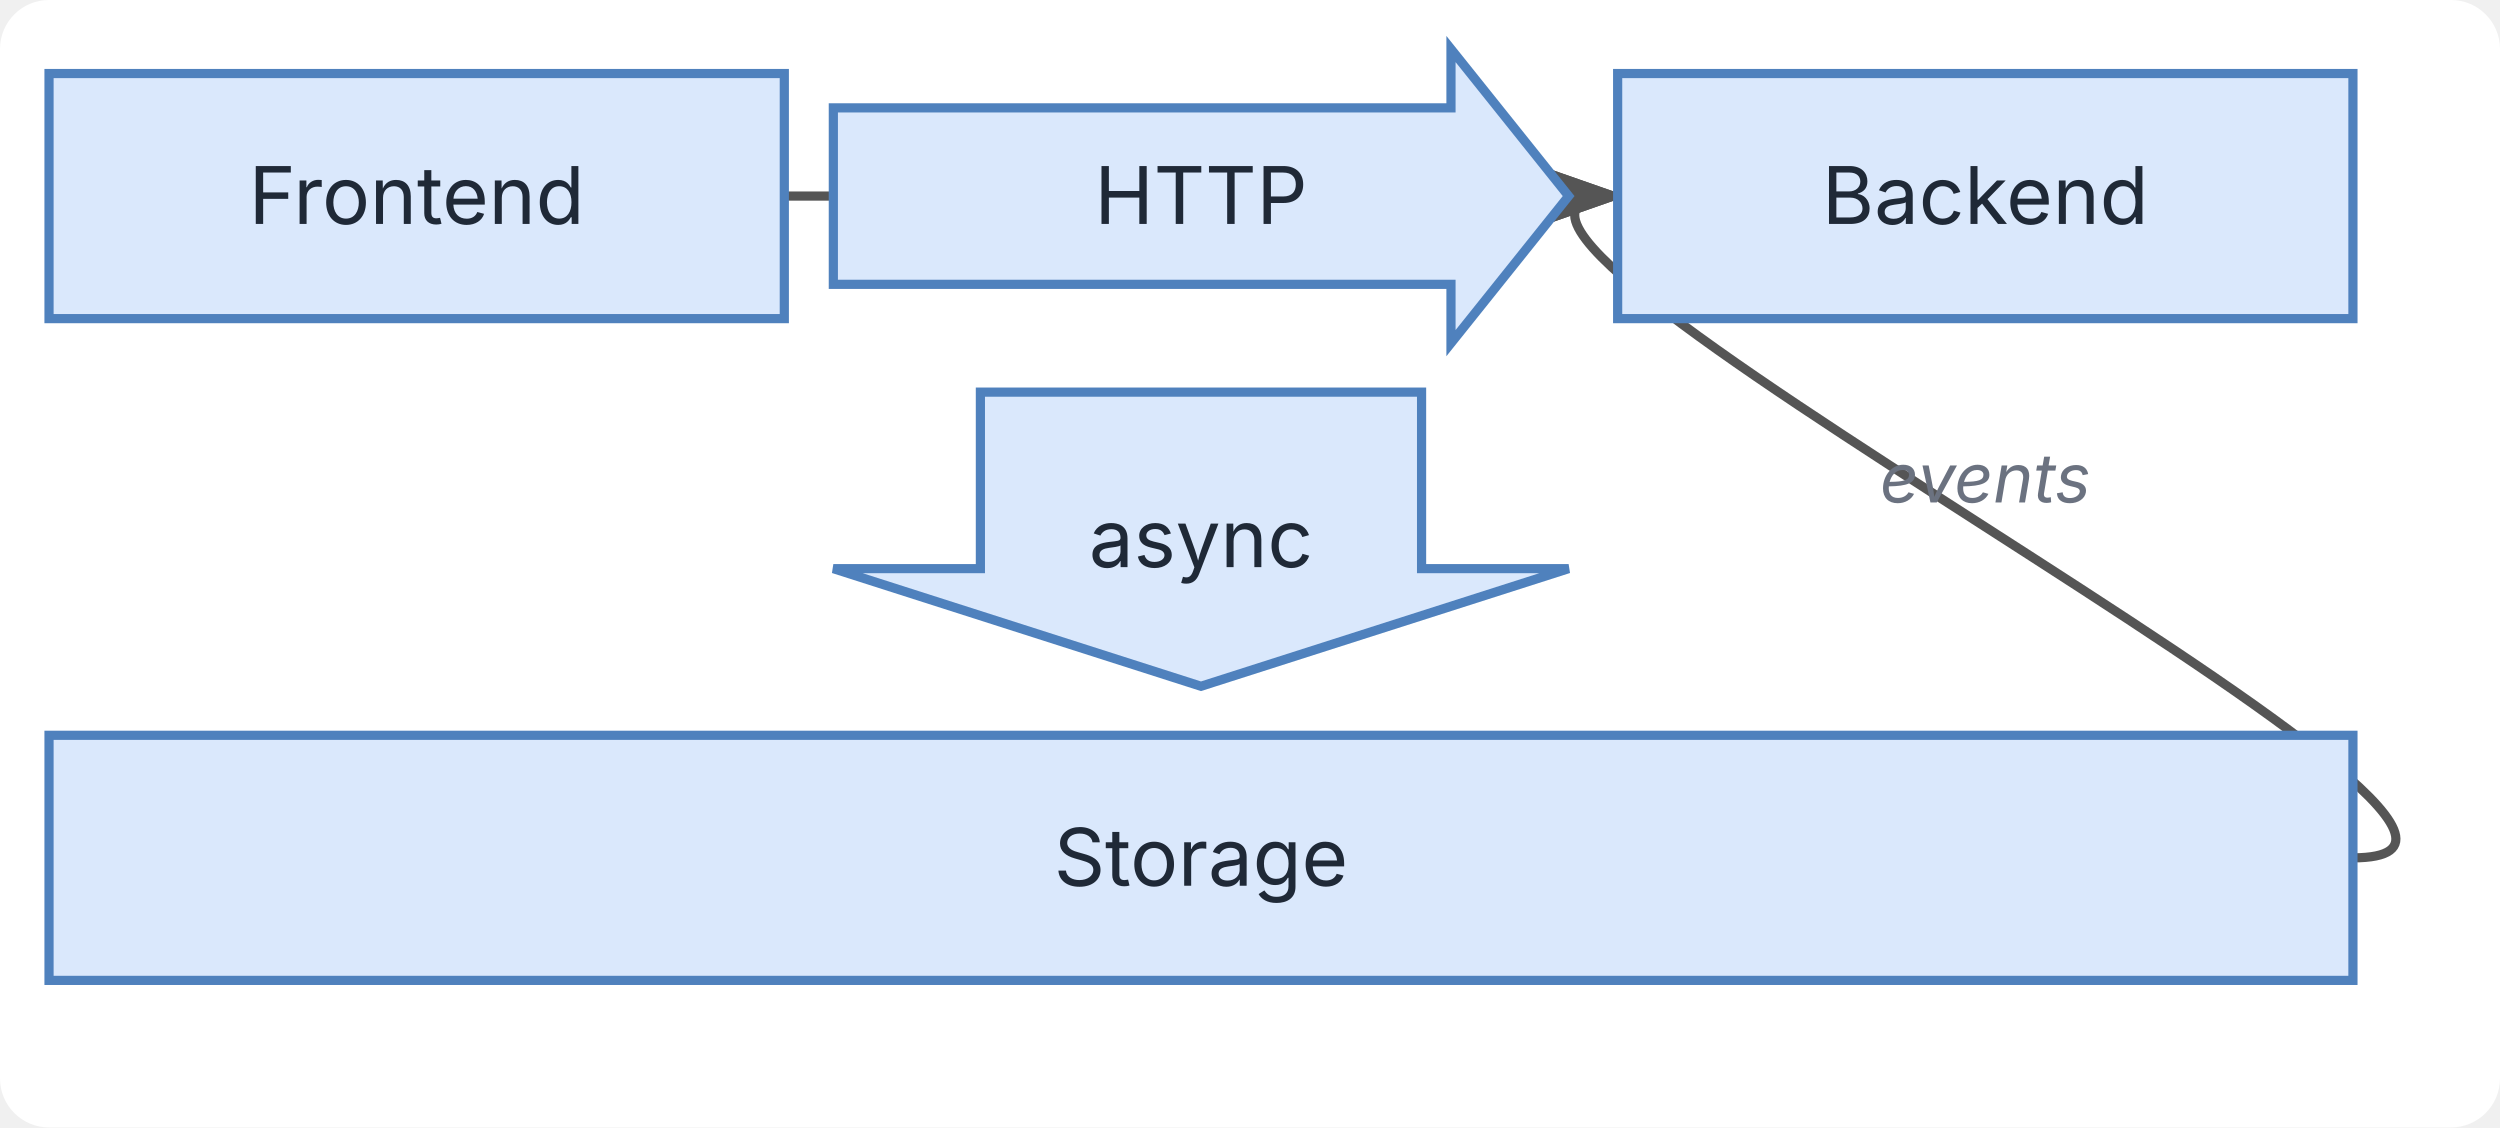
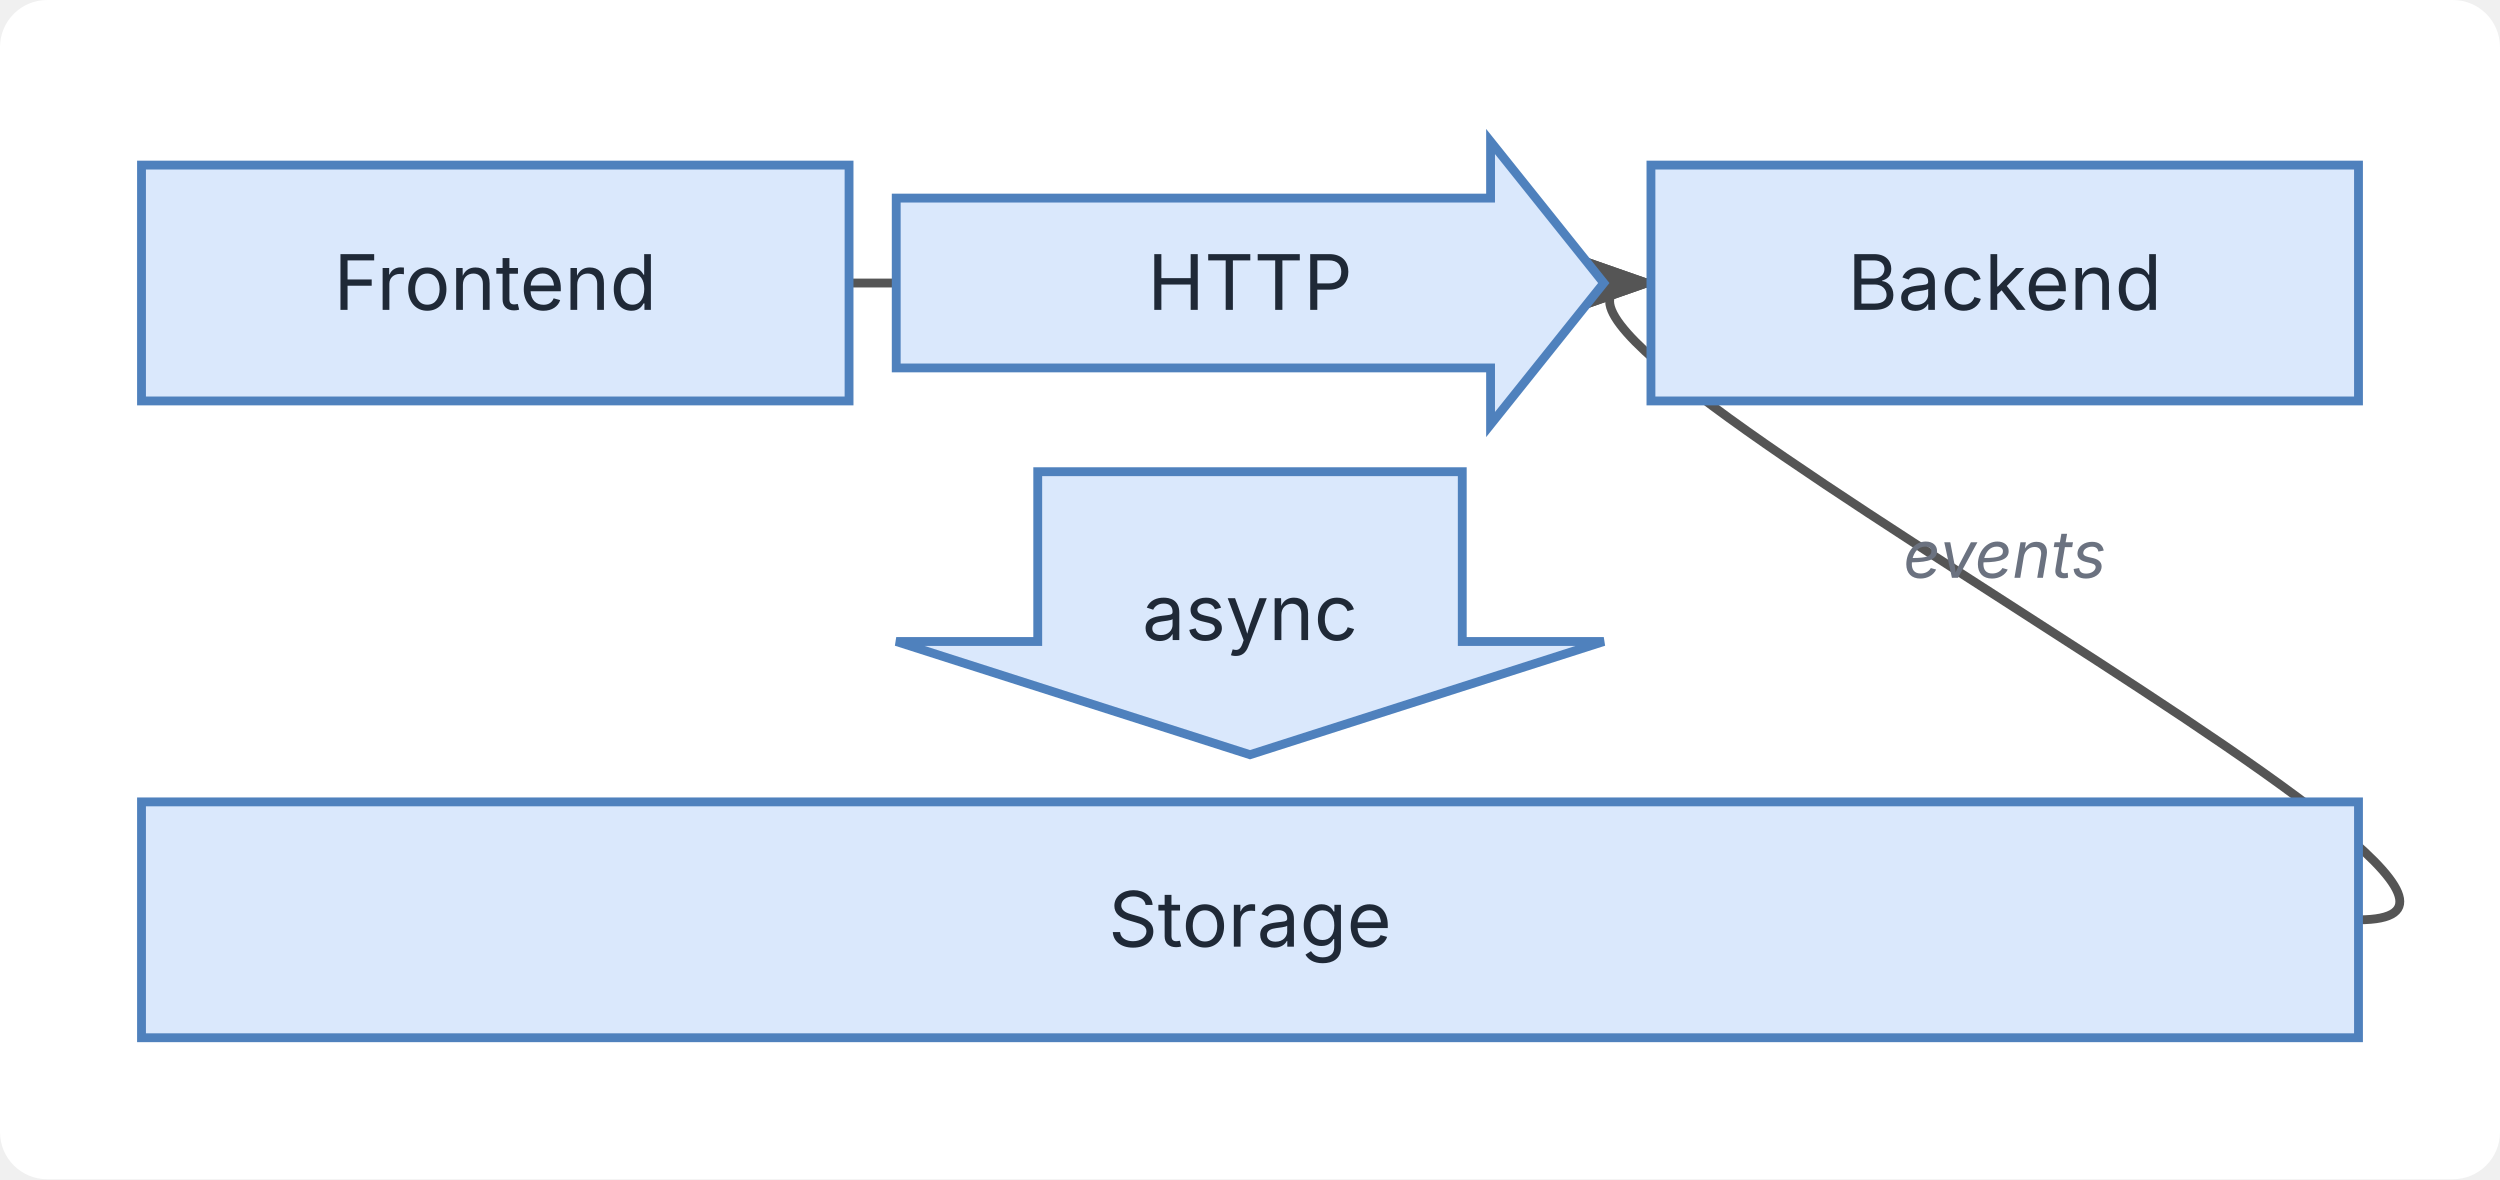
- <svg xmlns="http://www.w3.org/2000/svg" width="408.00" height="184.00" viewBox="0 0 408.00 184.00">
+ <svg xmlns="http://www.w3.org/2000/svg" width="424.00" height="200.00" viewBox="0 0 424.00 200.00">
  <defs>
    <marker id="arrowhead" markerWidth="10" markerHeight="7" refX="9" refY="3.5" orient="auto">
      <polygon points="0 0, 10 3.5, 0 7" fill="#555555" />
    </marker>
  </defs>
-   <rect width="408.00" height="184.00" fill="#FFFFFF" rx="8.00" ry="8.00" />
-   <path d="M 128.00,32.00 C 182.40,32.00 209.60,32.00 264.00,32.00" fill="none" stroke="#555555" stroke-width="1.50" marker-end="url(#arrowhead)" />
-   <path d="M 384.00,140.00 C 432.00,140.00 216.00,32.00 264.00,32.00" fill="none" stroke="#555555" stroke-width="1.50" marker-end="url(#arrowhead)" />
-   <text x="324.00" y="82.00" text-anchor="middle" font-family="&quot;Segoe UI&quot;, Inter, Arial, sans-serif" font-size="11.05" fill="#6B7280" font-style="italic">events</text>
-   <g transform="translate(8.00,12.00)">
+   <rect width="424.00" height="200.00" fill="#FFFFFF" rx="8.00" ry="8.00" />
+   <path d="M 144.00,48.00 C 198.40,48.00 225.60,48.00 280.00,48.00" fill="none" stroke="#555555" stroke-width="1.50" marker-end="url(#arrowhead)" />
+   <path d="M 400.00,156.00 C 448.00,156.00 232.00,48.00 280.00,48.00" fill="none" stroke="#555555" stroke-width="1.50" marker-end="url(#arrowhead)" />
+   <text x="340.00" y="98.00" text-anchor="middle" font-family="&quot;Segoe UI&quot;, Inter, Arial, sans-serif" font-size="11.05" fill="#6B7280" font-style="italic">events</text>
+   <g transform="translate(24.00,28.00)">
    <rect width="120.00" height="40.00" rx="0" ry="0" fill="#DAE8FC" stroke="#4F81BD" stroke-width="1.50" />
    <text x="60.00" y="24.55" text-anchor="middle" font-family="&quot;Segoe UI&quot;, Inter, Arial, sans-serif" font-size="13.00" fill="#1F2937">Frontend</text>
  </g>
-   <g transform="translate(136.00,8.00)">
+   <g transform="translate(152.00,24.00)">
    <polygon points="0,9.60 100.80,9.60 100.80,0 120.00,24.00 100.80,48.00 100.80,38.40 0,38.40" fill="#DAE8FC" stroke="#4F81BD" stroke-width="1.50" />
    <text x="60.00" y="28.55" text-anchor="middle" font-family="&quot;Segoe UI&quot;, Inter, Arial, sans-serif" font-size="13.00" fill="#1F2937">HTTP</text>
  </g>
-   <g transform="translate(264.00,12.00)">
+   <g transform="translate(280.00,28.00)">
    <rect width="120.00" height="40.00" rx="0" ry="0" fill="#DAE8FC" stroke="#4F81BD" stroke-width="1.50" />
    <text x="60.00" y="24.55" text-anchor="middle" font-family="&quot;Segoe UI&quot;, Inter, Arial, sans-serif" font-size="13.00" fill="#1F2937">Backend</text>
  </g>
-   <g transform="translate(136.00,64.00)">
+   <g transform="translate(152.00,80.00)">
    <polygon points="24.00,0 24.00,28.80 0,28.80 60.00,48.00 120.00,28.80 96.00,28.80 96.00,0" fill="#DAE8FC" stroke="#4F81BD" stroke-width="1.50" />
    <text x="60.00" y="28.55" text-anchor="middle" font-family="&quot;Segoe UI&quot;, Inter, Arial, sans-serif" font-size="13.00" fill="#1F2937">async</text>
  </g>
-   <g transform="translate(8.00,120.00)">
+   <g transform="translate(24.00,136.00)">
    <rect width="376.00" height="40.00" rx="0" ry="0" fill="#DAE8FC" stroke="#4F81BD" stroke-width="1.50" />
    <text x="188.00" y="24.55" text-anchor="middle" font-family="&quot;Segoe UI&quot;, Inter, Arial, sans-serif" font-size="13.00" fill="#1F2937">Storage</text>
  </g>
</svg>
